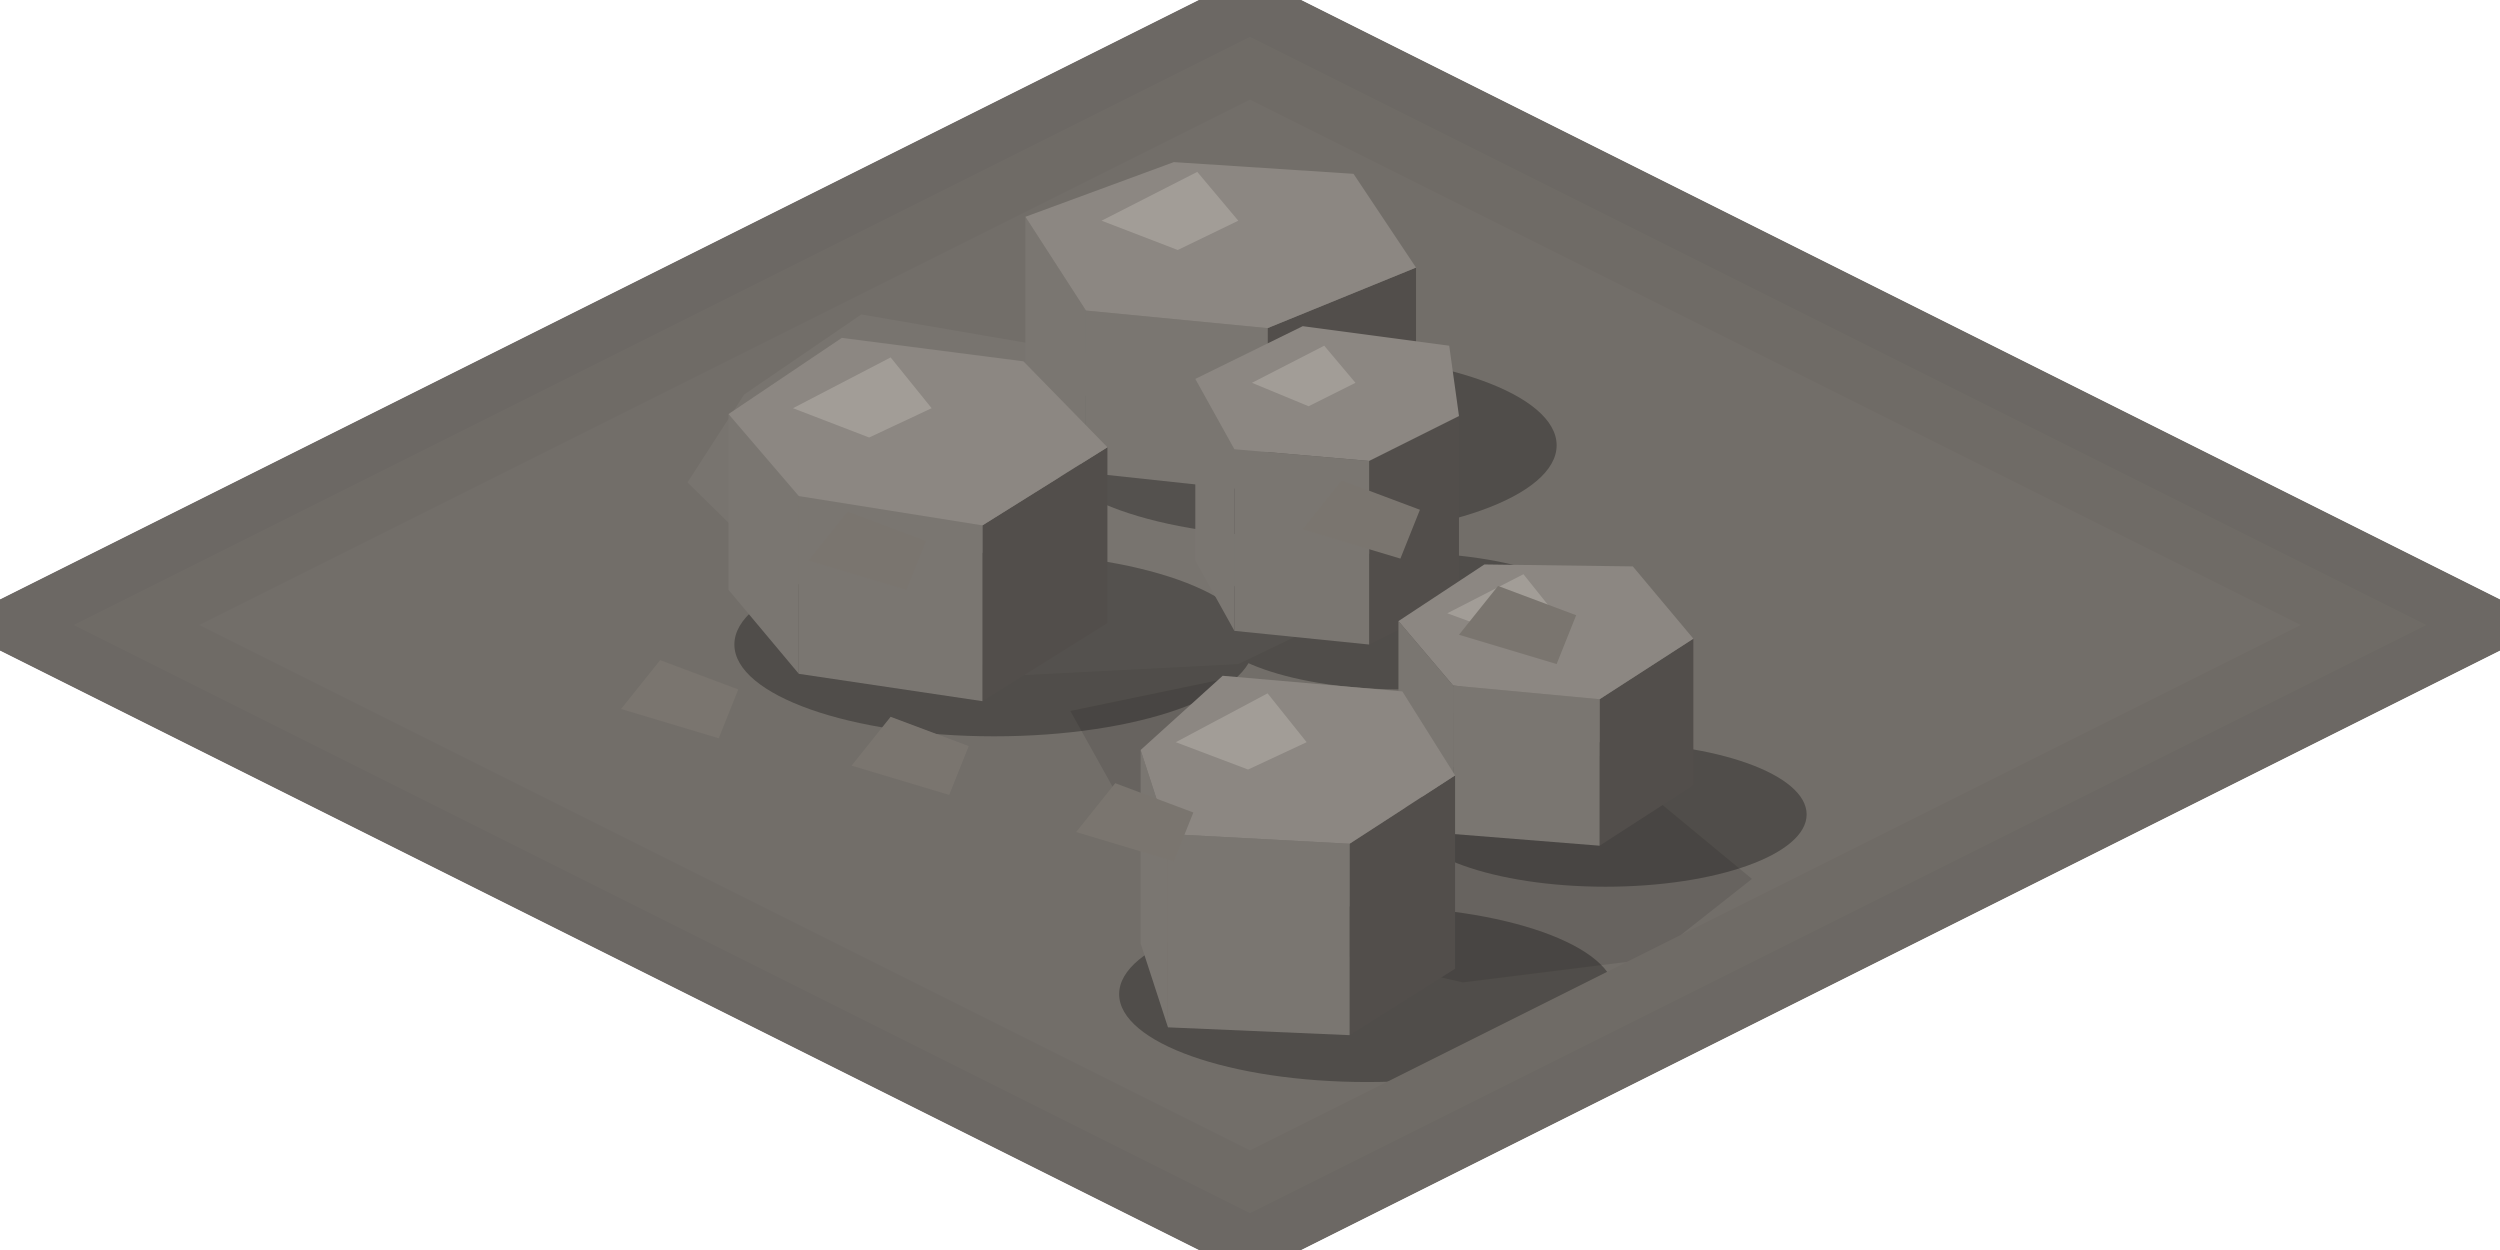
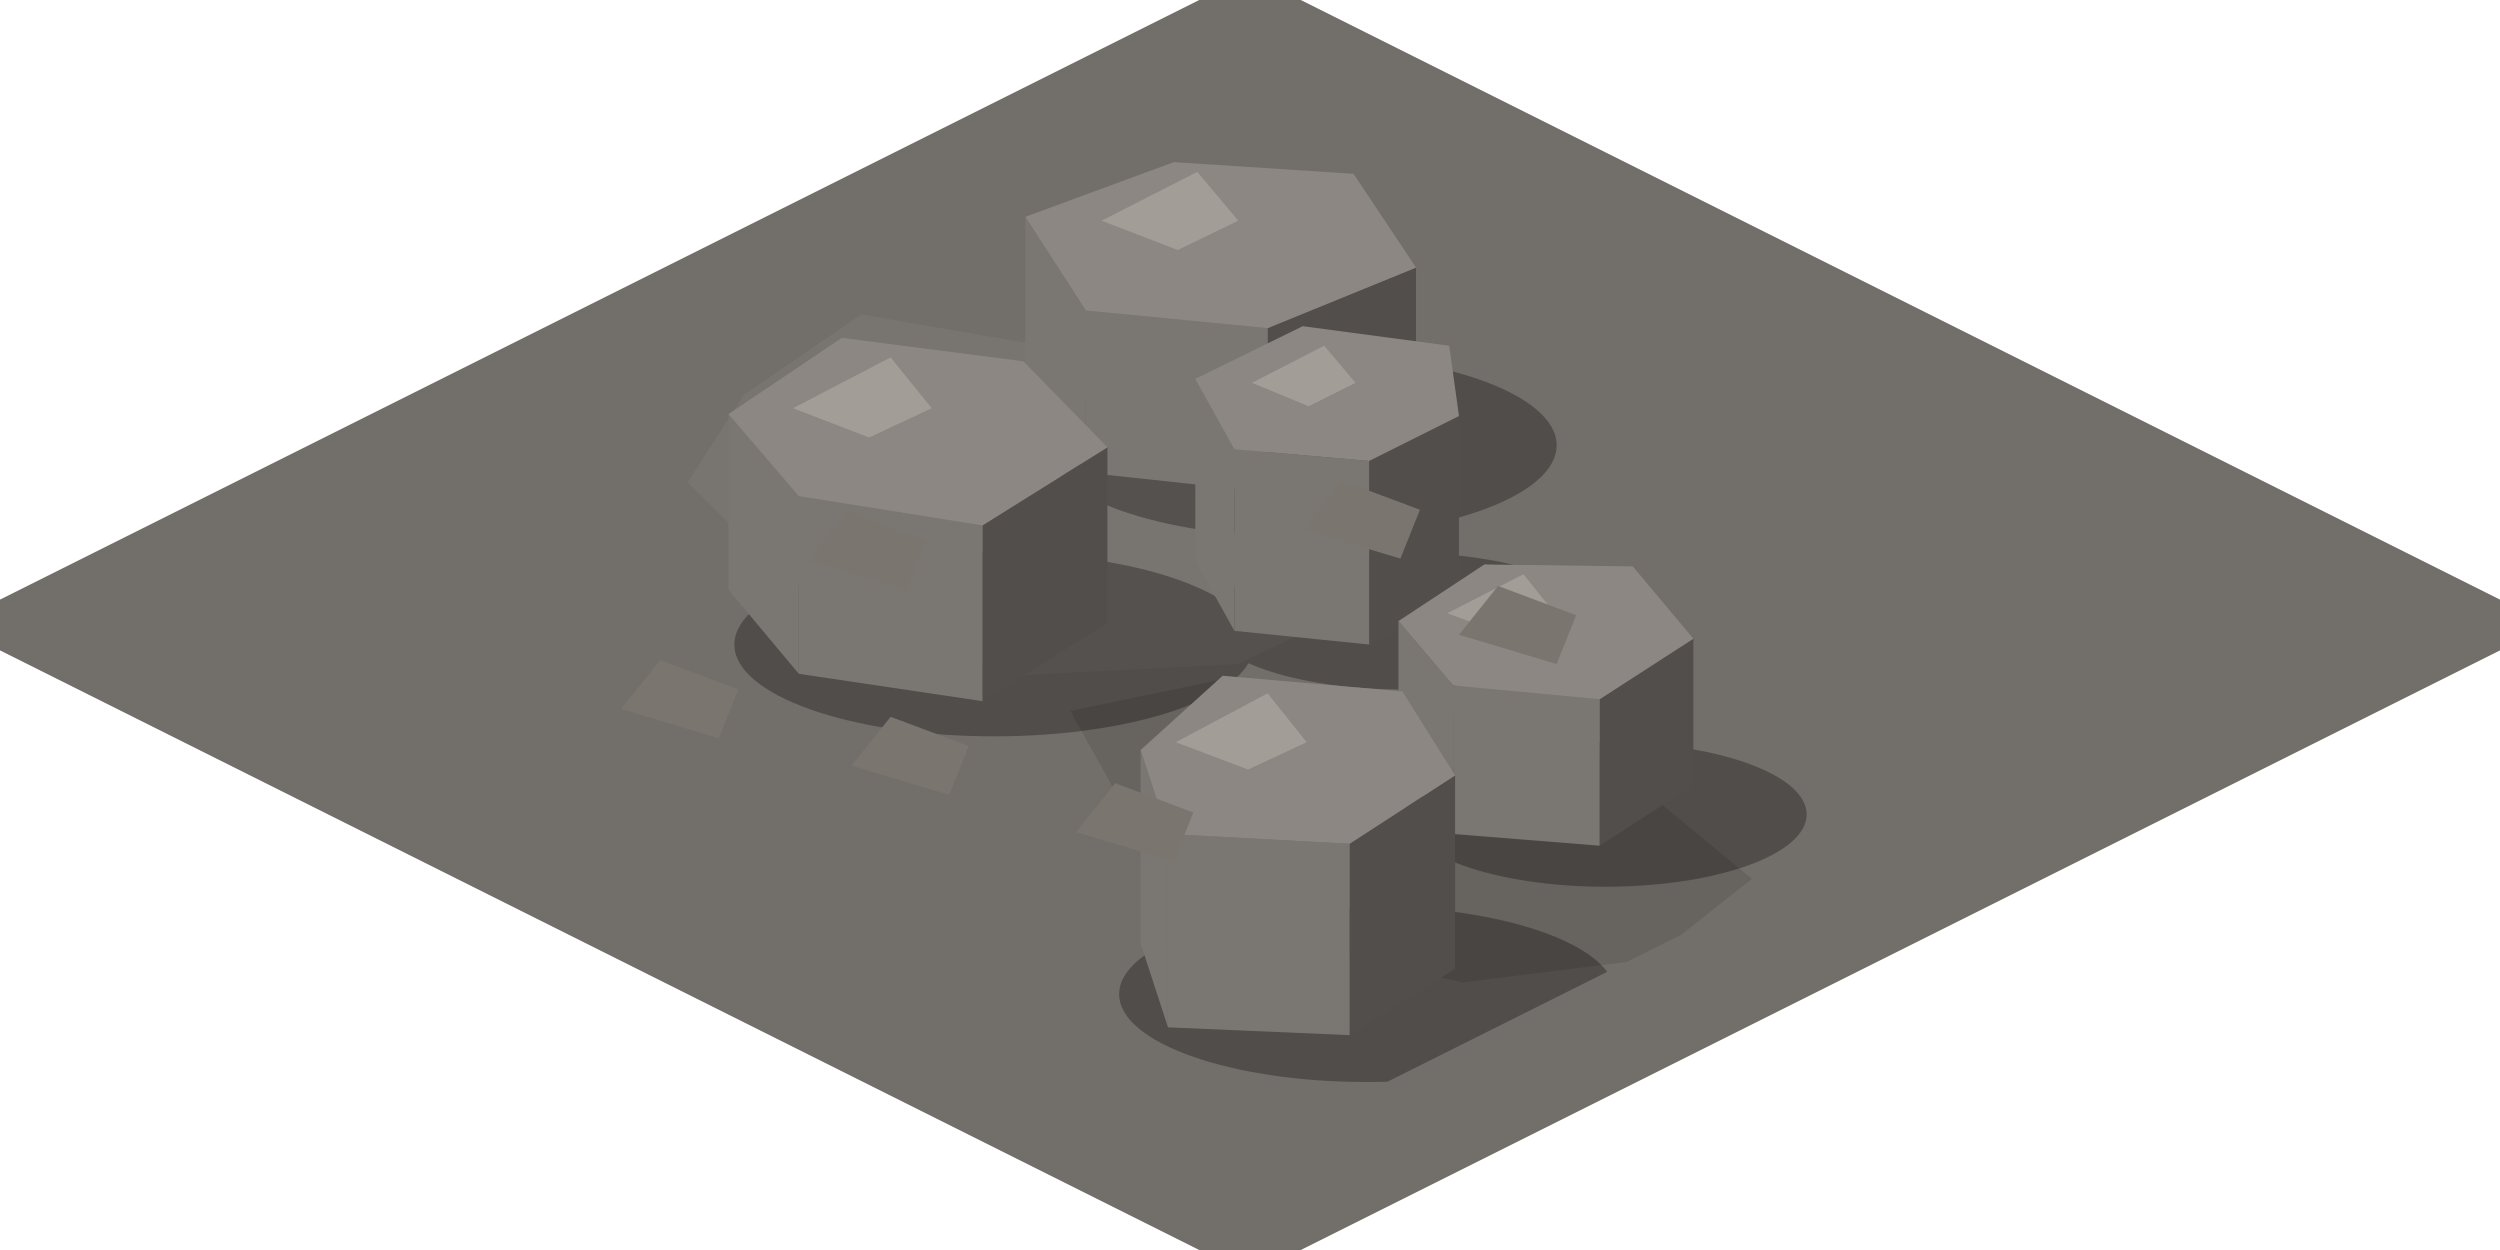
<svg xmlns="http://www.w3.org/2000/svg" width="128" height="64" viewBox="0 0 128 64">
  <defs>
    <clipPath id="inner">
      <polygon points="64,5.1 117.8,32 64,58.9 10.2,32" />
    </clipPath>
  </defs>
  <polygon points="64,-1.3 130.6,32 64,65.3 -2.6,32" fill="#726E69" />
-   <path d="M64 -1.3 L130.6 32 L64 65.3 L-2.6 32 Z M64 1.9 L124.2 32 L64 62.1 L3.8 32 Z" fill-rule="evenodd" fill="#6C6864" />
-   <path d="M64 1.9 L124.2 32 L64 62.1 L3.8 32 Z M64 5.1 L117.8 32 L64 58.9 L10.2 32 Z" fill-rule="evenodd" fill="#6F6B66" />
  <g clip-path="url(#inner)">
    <polygon points="38.1,20.2 44.1,16.1 56.9,18.3 67.5,23.3 71.5,30.1 63.4,34 51.7,34.6 40.8,30.2 35.2,24.7" fill="#78746F" />
    <polygon points="62.6,47.5 57.7,41.6 54.8,36.4 62.5,34.8 71.6,35.7 82.2,38.8 89.7,45 84.5,49.1 74.9,50.3" fill="#67635F" />
    <g opacity="0.3" fill="#000000">
      <ellipse cx="66.6" cy="22.8" rx="13.1" ry="4.7" />
      <ellipse cx="71.8" cy="31.8" rx="10" ry="3.5" />
      <ellipse cx="50.9" cy="33" rx="13.3" ry="4.7" />
      <ellipse cx="82.2" cy="41.7" rx="10.3" ry="3.7" />
      <ellipse cx="70" cy="50.9" rx="12.7" ry="4.5" />
    </g>
    <polygon points="72.5,13.7 64.9,16.8 64.9,25.2 72.5,22.1" fill="#524E4B" />
    <polygon points="64.9,16.8 55.6,15.9 55.6,24.2 64.9,25.2" fill="#7A7671" />
    <polygon points="55.6,15.9 52.5,11.1 52.5,19.5 55.6,24.2" fill="#7A7671" />
    <polygon points="72.5,13.7 64.9,16.8 55.6,15.9 52.5,11.1 60.1,8.3 69.3,8.9" fill="#8C8782" />
    <polygon points="56.4,11.3 61.3,8.8 63.4,11.3 60.3,12.8" fill="#A29D97" />
    <polygon points="74.7,21.3 70.1,23.6 70.1,33 74.7,30.7" fill="#524E4B" />
    <polygon points="70.1,23.6 63.2,23 63.2,32.3 70.1,33" fill="#7A7671" />
    <polygon points="63.2,23 61.2,19.4 61.2,28.7 63.2,32.3" fill="#7A7671" />
    <polygon points="74.7,21.3 70.1,23.6 63.2,23 61.2,19.4 66.7,16.7 74.2,17.7" fill="#8C8782" />
    <polygon points="64.1,19.6 67.8,17.7 69.4,19.6 67,20.8" fill="#A29D97" />
    <polygon points="56.7,22.9 50.3,26.9 50.3,35.9 56.7,31.9" fill="#524E4B" />
    <polygon points="50.3,26.9 40.9,25.4 40.9,34.5 50.3,35.9" fill="#7A7671" />
    <polygon points="40.9,25.4 37.3,21.2 37.3,30.2 40.9,34.5" fill="#7A7671" />
    <polygon points="56.7,22.9 50.3,26.9 40.9,25.4 37.3,21.2 43.1,17.3 52.4,18.5" fill="#8C8782" />
    <polygon points="40.6,20.9 45.6,18.3 47.7,20.9 44.5,22.4" fill="#A29D97" />
    <polygon points="86.7,32.7 81.9,35.8 81.9,43.3 86.7,40.2" fill="#524E4B" />
    <polygon points="81.9,35.8 74.4,35.1 74.4,42.7 81.9,43.3" fill="#7A7671" />
    <polygon points="74.4,35.1 71.6,31.8 71.6,39.3 74.4,42.7" fill="#7A7671" />
    <polygon points="86.7,32.7 81.9,35.8 74.4,35.1 71.6,31.8 76,28.9 83.6,29" fill="#8C8782" />
    <polygon points="74.1,31.4 78,29.4 79.6,31.4 77.1,32.5" fill="#A29D97" />
    <polygon points="74.5,39.7 69.1,43.2 69.1,53 74.5,49.6" fill="#524E4B" />
    <polygon points="69.1,43.2 59.8,42.7 59.8,52.6 69.1,53" fill="#7A7671" />
    <polygon points="59.8,42.7 58.4,38.4 58.4,48.3 59.8,52.6" fill="#7A7671" />
    <polygon points="74.5,39.7 69.1,43.2 59.8,42.7 58.4,38.4 62.6,34.6 71.8,35.4" fill="#8C8782" />
    <polygon points="60.2,38 64.9,35.5 66.9,38 63.9,39.4" fill="#A29D97" />
    <polygon points="66.7,27.1 68.7,24.6 72.7,26.1 71.7,28.6" fill="#7A756F" />
    <polygon points="41.4,28.7 43.4,26.2 47.4,27.7 46.4,30.2" fill="#7A756F" />
    <polygon points="74.7,32.5 76.7,30 80.7,31.5 79.7,34" fill="#7A756F" />
    <polygon points="31.8,36.3 33.8,33.8 37.8,35.3 36.8,37.8" fill="#7A756F" />
    <polygon points="43.6,39.2 45.6,36.7 49.6,38.2 48.6,40.7" fill="#7A756F" />
    <polygon points="55.1,42.6 57.1,40.1 61.1,41.6 60.1,44.1" fill="#7A756F" />
  </g>
</svg>
